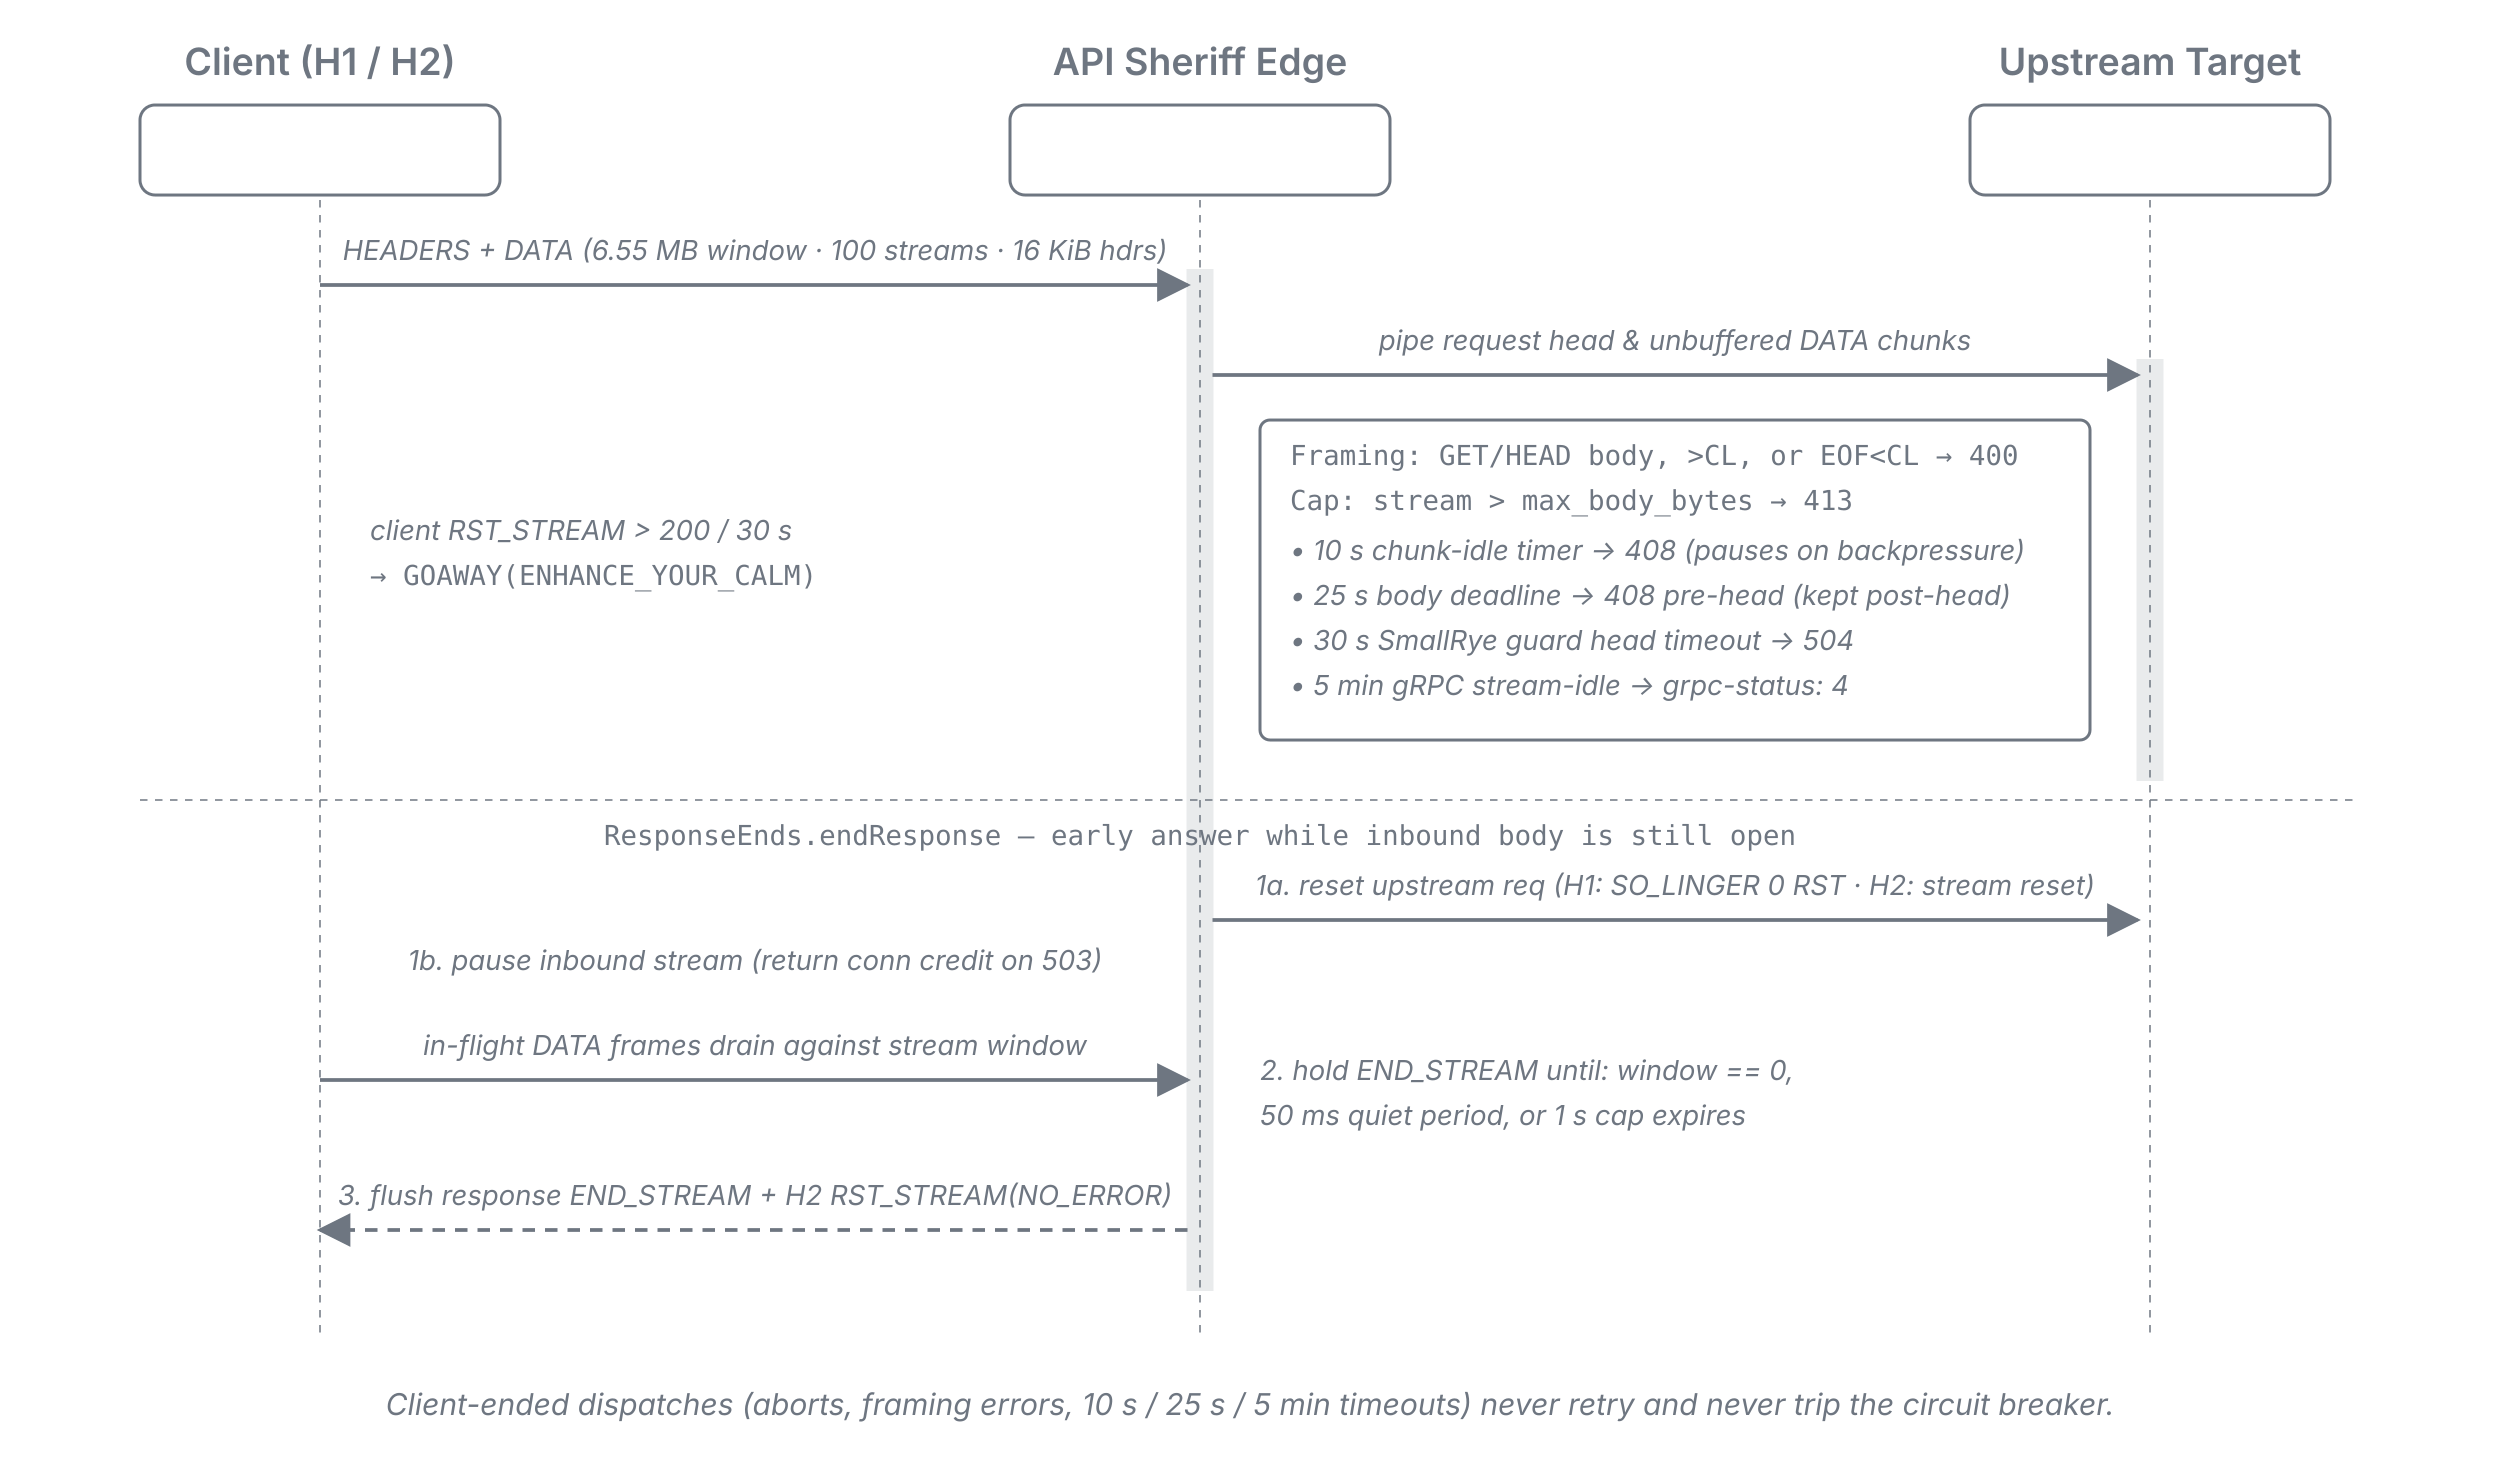
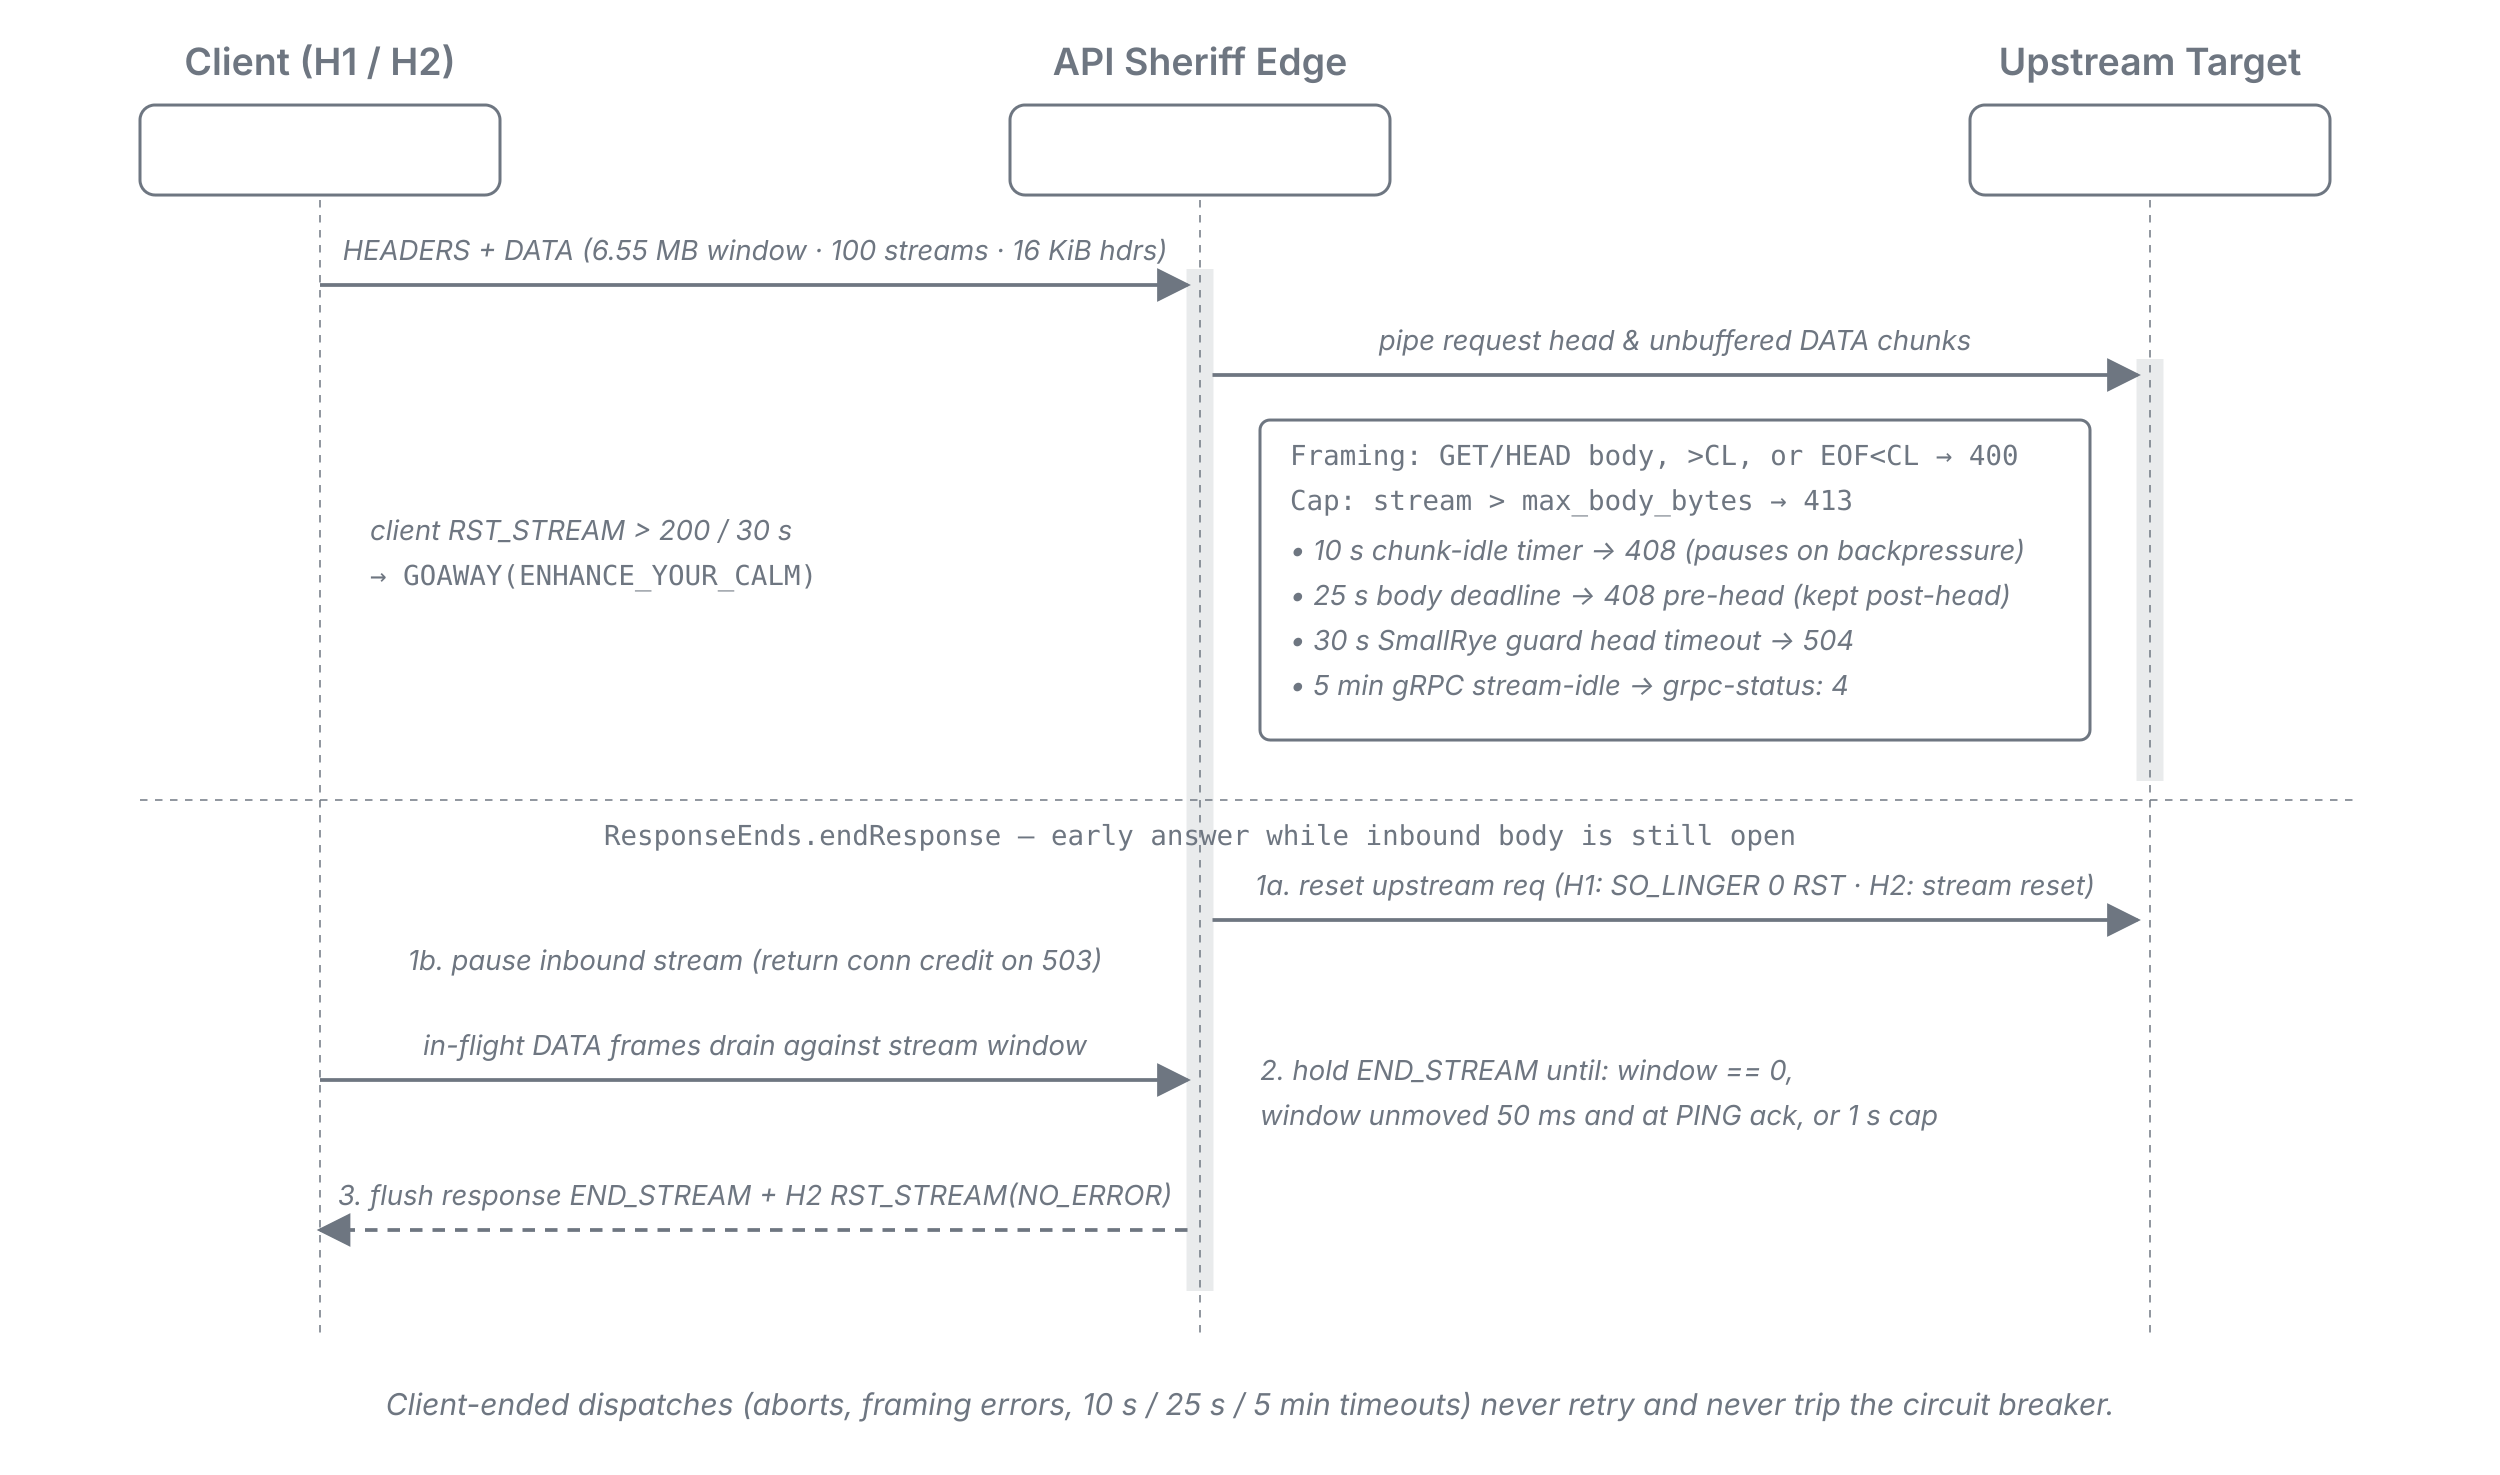
<svg xmlns="http://www.w3.org/2000/svg" viewBox="0 0 1000 590" role="img" aria-labelledby="title desc" font-family="ui-sans-serif, -apple-system, system-ui, 'Segoe UI', sans-serif">
  <defs>
    <marker id="arrow" viewBox="0 0 10 10" refX="9" refY="5" markerWidth="9" markerHeight="9" orient="auto">
      <path d="M0,0 L10,5 L0,10 z" class="arrow-fill" />
    </marker>
    <style>
      .col-header   { font-size: 15px; font-weight: 600; fill: #6e7681; text-anchor: middle; }
      .stroke       { stroke: #6e7681; stroke-width: 1.2; fill: none; }
      .sep          { stroke: #6e7681; stroke-width: 0.6; stroke-dasharray: 3 3; fill: none; }
      .arrow        { stroke: #6e7681; stroke-width: 1.5; fill: none; }
      .arrow-return { stroke: #6e7681; stroke-width: 1.5; fill: none; stroke-dasharray: 5 4; }
      .arrow-fill   { fill: #6e7681; }
      .arrow-lbl    { font-size: 11px; fill: #6e7681; text-anchor: middle; font-style: italic; }
      .mono-lbl     { font-size: 11px; fill: #6e7681; text-anchor: middle; font-family: ui-monospace, 'SF Mono', Menlo, Consolas, monospace; }
      .activation   { stroke: #6e7681; stroke-width: 0.8; fill: #6e7681; opacity: 0.15; }
      .note         { font-size: 11px; fill: #6e7681; text-anchor: start; font-style: italic; }
      .note-mono    { font-size: 11px; fill: #6e7681; text-anchor: start; font-family: ui-monospace, 'SF Mono', Menlo, Consolas, monospace; }
      .caption      { font-size: 12px; fill: #6e7681; text-anchor: middle; font-style: italic; }
    </style>
  </defs>
  <text x="128" y="30" class="col-header">Client (H1 / H2)</text>
  <rect class="stroke" x="56" y="42" width="144" height="36" rx="6" />
  <line class="sep" x1="128" y1="80" x2="128" y2="536" />
  <text x="480" y="30" class="col-header">API Sheriff Edge</text>
  <rect class="stroke" x="404" y="42" width="152" height="36" rx="6" />
  <line class="sep" x1="480" y1="80" x2="480" y2="536" />
  <text x="860" y="30" class="col-header">Upstream Target</text>
  <rect class="stroke" x="788" y="42" width="144" height="36" rx="6" />
  <line class="sep" x1="860" y1="80" x2="860" y2="536" />
  <rect class="activation" x="475" y="108" width="10" height="408" />
  <rect class="activation" x="855" y="144" width="10" height="168" />
  <line class="arrow" x1="128" y1="114" x2="475" y2="114" marker-end="url(#arrow)" />
  <text x="302" y="104" class="arrow-lbl">HEADERS + DATA (6.55 MB window · 100 streams · 16 KiB hdrs)</text>
  <line class="arrow" x1="485" y1="150" x2="855" y2="150" marker-end="url(#arrow)" />
  <text x="670" y="140" class="arrow-lbl">pipe request head &amp; unbuffered DATA chunks</text>
  <rect class="stroke" x="504" y="168" width="332" height="128" rx="4" />
  <text x="516" y="186" class="note-mono">Framing: GET/HEAD body, &gt;CL, or EOF&lt;CL → 400</text>
  <text x="516" y="204" class="note-mono">Cap:     stream &gt; max_body_bytes → 413</text>
  <text x="516" y="224" class="note">• 10 s chunk-idle timer → 408 (pauses on backpressure)</text>
  <text x="516" y="242" class="note">• 25 s body deadline → 408 pre-head (kept post-head)</text>
  <text x="516" y="260" class="note">• 30 s SmallRye guard head timeout → 504</text>
  <text x="516" y="278" class="note">• 5 min gRPC stream-idle → grpc-status: 4</text>
  <text x="148" y="216" class="note">client RST_STREAM &gt; 200 / 30 s</text>
  <text x="148" y="234" class="note-mono">→ GOAWAY(ENHANCE_YOUR_CALM)</text>
  <line class="sep" x1="56" y1="320" x2="944" y2="320" />
  <text x="480" y="338" class="mono-lbl">ResponseEnds.endResponse — early answer while inbound body is still open</text>
  <line class="arrow" x1="485" y1="368" x2="855" y2="368" marker-end="url(#arrow)" />
  <text x="670" y="358" class="arrow-lbl">1a. reset upstream req (H1: SO_LINGER 0 RST · H2: stream reset)</text>
  <text x="302" y="388" class="arrow-lbl">1b. pause inbound stream (return conn credit on 503)</text>
  <line class="arrow" x1="128" y1="432" x2="475" y2="432" marker-end="url(#arrow)" />
  <text x="302" y="422" class="arrow-lbl">in-flight DATA frames drain against stream window</text>
  <text x="504" y="432" class="note">2. hold END_STREAM until: window == 0,</text>
-   <text x="504" y="450" class="note">   50 ms quiet period, or 1 s cap expires</text>
+   <text x="504" y="450" class="note">   window unmoved 50 ms and at PING ack, or 1 s cap</text>
  <line class="arrow-return" x1="475" y1="492" x2="128" y2="492" marker-end="url(#arrow)" />
  <text x="302" y="482" class="arrow-lbl">3. flush response END_STREAM + H2 RST_STREAM(NO_ERROR)</text>
  <text x="500" y="566" class="caption">Client-ended dispatches (aborts, framing errors, 10 s / 25 s / 5 min timeouts) never retry and never trip the circuit breaker.</text>
</svg>
